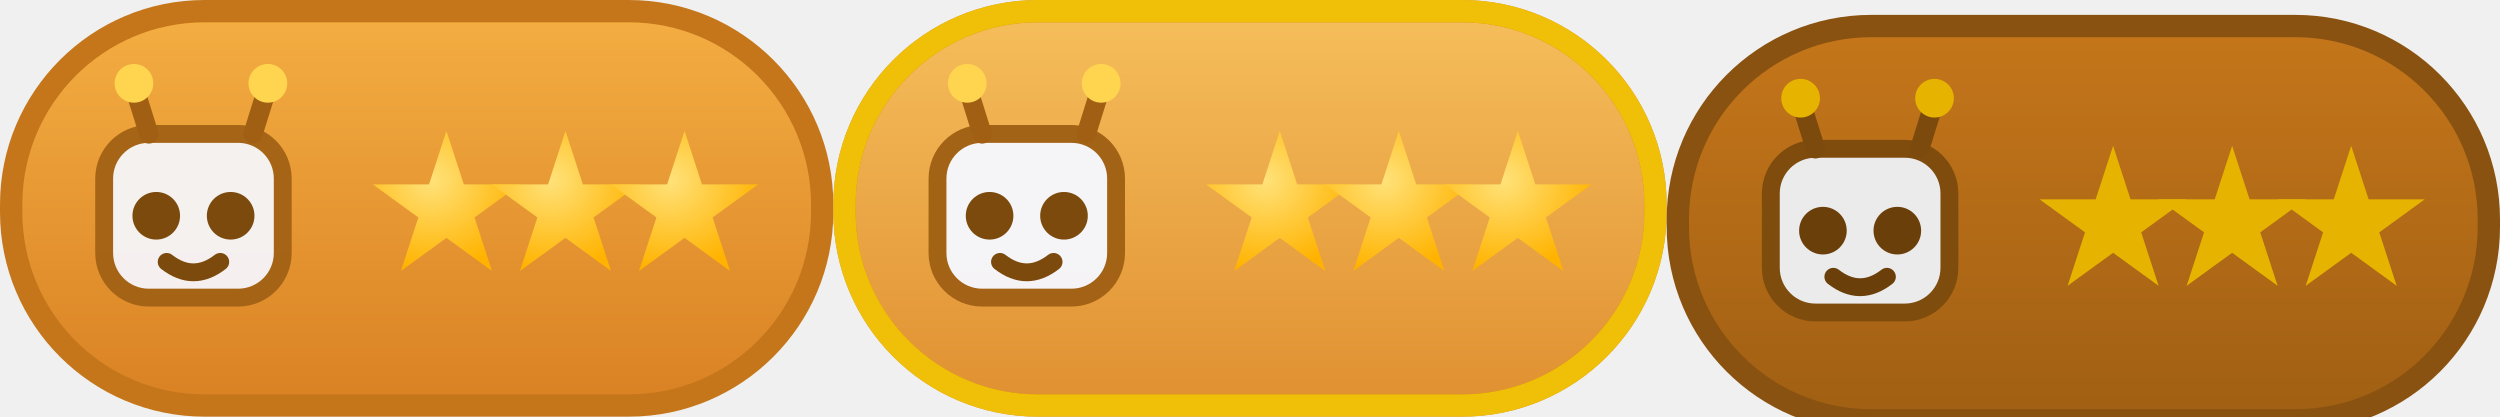
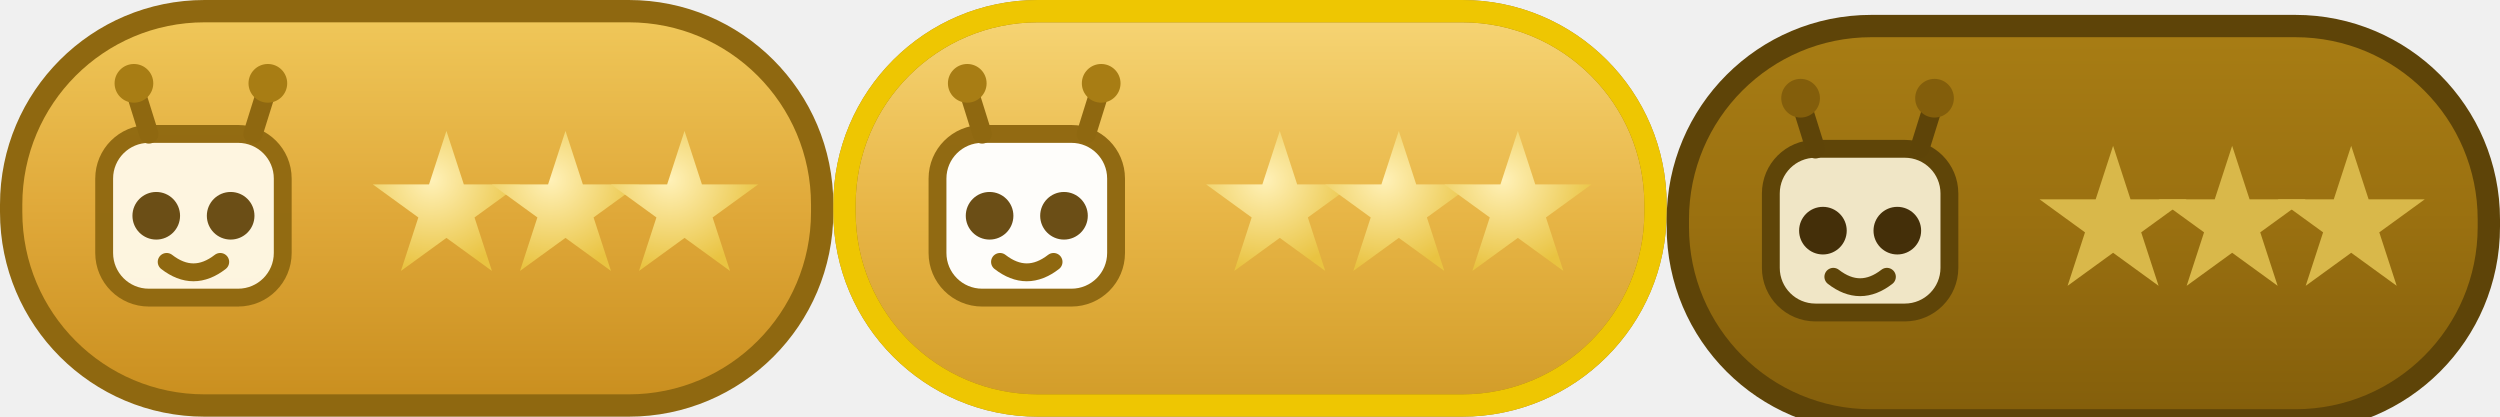
<svg xmlns="http://www.w3.org/2000/svg" width="168" height="28" viewBox="0 0 168 28">
  <defs>
    <linearGradient id="bgN" x1="0%" y1="0%" x2="0%" y2="100%">
-       <stop offset="0%" stop-color="#f4ae42" />
-       <stop offset="100%" stop-color="#d98124" />
+       <stop offset="0%" stop-color="#F0C85A" />
+       <stop offset="50%" stop-color="#E0A93A" />
+       <stop offset="100%" stop-color="#C98E1E" />
    </linearGradient>
    <linearGradient id="bgH" x1="0%" y1="0%" x2="0%" y2="100%">
-       <stop offset="0%" stop-color="#f6be5c" />
-       <stop offset="100%" stop-color="#e09031" />
+       <stop offset="0%" stop-color="#F6D575" />
+       <stop offset="50%" stop-color="#E8B647" />
+       <stop offset="100%" stop-color="#D29C28" />
    </linearGradient>
    <linearGradient id="bgP" x1="0%" y1="0%" x2="0%" y2="100%">
-       <stop offset="0%" stop-color="#c5761a" />
-       <stop offset="100%" stop-color="#a05f13" />
+       <stop offset="0%" stop-color="#A87D14" />
+       <stop offset="50%" stop-color="#9A7010" />
+       <stop offset="100%" stop-color="#835E0B" />
    </linearGradient>
    <radialGradient id="star" cx="40%" cy="35%" r="65%">
-       <stop offset="0%" stop-color="#ffe27a" />
-       <stop offset="100%" stop-color="#ffb300" />
+       <stop offset="0%" stop-color="#FFF1B8" />
+       <stop offset="100%" stop-color="#E9C341" />
    </radialGradient>
  </defs>
  <g>
-     <rect x="0.75" y="0.75" width="54.5" height="26.5" rx="13" fill="url(#bgN)" stroke="#c5761a" stroke-width="1.5" />
-     <rect x="7" y="9" width="12" height="11" rx="3" fill="#f6f8ff" opacity="0.92" stroke="#a05f13" stroke-width="1.2" />
-     <line x1="10" y1="9" x2="9" y2="5.8" stroke="#a05f13" stroke-width="1.3" stroke-linecap="round" />
-     <line x1="17" y1="9" x2="18" y2="5.8" stroke="#a05f13" stroke-width="1.3" stroke-linecap="round" />
-     <circle cx="9" cy="5.6" r="1.3" fill="#ffd54f" />
-     <circle cx="18" cy="5.6" r="1.3" fill="#ffd54f" />
-     <circle cx="10.5" cy="14.5" r="1.6" fill="#7c4a0d" />
-     <circle cx="15.5" cy="14.5" r="1.6" fill="#7c4a0d" />
-     <path d="M11.2,17.6 q1.8,1.4 3.6,0" stroke="#7c4a0d" stroke-width="1.2" fill="none" stroke-linecap="round" />
+     <rect x="0.75" y="0.75" width="54.5" height="26.5" rx="13" fill="url(#bgN)" stroke="#8F6810" stroke-width="1.5" />
+     <rect x="7" y="9" width="12" height="11" rx="3" fill="#FFF9E8" opacity="0.95" stroke="#8F6810" stroke-width="1.2" />
+     <line x1="10" y1="9" x2="9" y2="5.8" stroke="#8F6810" stroke-width="1.3" stroke-linecap="round" />
+     <line x1="17" y1="9" x2="18" y2="5.8" stroke="#8F6810" stroke-width="1.3" stroke-linecap="round" />
+     <circle cx="9" cy="5.6" r="1.3" fill="#A87D14" />
+     <circle cx="18" cy="5.6" r="1.3" fill="#A87D14" />
+     <circle cx="10.5" cy="14.5" r="1.6" fill="#6B4E16" />
+     <circle cx="15.5" cy="14.5" r="1.6" fill="#6B4E16" />
+     <path d="M11.2,17.6 q1.8,1.4 3.6,0" stroke="#8F6810" stroke-width="1.2" fill="none" stroke-linecap="round" />
    <g transform="translate(30,14) scale(5.2)">
      <path d="M0,-1 L0.225,-0.309 L0.951,-0.309 L0.363,0.118 L0.588,0.809 L0,0.382 L-0.588,0.809 L-0.363,0.118 L-0.951,-0.309 L-0.225,-0.309 Z" fill="url(#star)" />
    </g>
    <g transform="translate(38,14) scale(5.2)">
      <path d="M0,-1 L0.225,-0.309 L0.951,-0.309 L0.363,0.118 L0.588,0.809 L0,0.382 L-0.588,0.809 L-0.363,0.118 L-0.951,-0.309 L-0.225,-0.309 Z" fill="url(#star)" />
    </g>
    <g transform="translate(46,14) scale(5.2)">
      <path d="M0,-1 L0.225,-0.309 L0.951,-0.309 L0.363,0.118 L0.588,0.809 L0,0.382 L-0.588,0.809 L-0.363,0.118 L-0.951,-0.309 L-0.225,-0.309 Z" fill="url(#star)" />
    </g>
  </g>
  <g transform="translate(56,0)">
-     <rect x="0.75" y="0.75" width="54.5" height="26.5" rx="13" fill="url(#bgH)" stroke="#c5761a" stroke-width="1.5" />
-     <rect x="0.75" y="0.75" width="54.5" height="26.5" rx="13" fill="none" stroke="#ffd700" stroke-opacity="0.75" stroke-width="1.5" />
-     <rect x="7" y="9" width="12" height="11" rx="3" fill="#f6f8ff" opacity="0.95" stroke="#a05f13" stroke-width="1.2" />
-     <line x1="10" y1="9" x2="9" y2="5.8" stroke="#a05f13" stroke-width="1.3" stroke-linecap="round" />
-     <line x1="17" y1="9" x2="18" y2="5.8" stroke="#a05f13" stroke-width="1.3" stroke-linecap="round" />
-     <circle cx="9" cy="5.6" r="1.3" fill="#ffd54f" />
-     <circle cx="18" cy="5.6" r="1.3" fill="#ffd54f" />
-     <circle cx="10.5" cy="14.5" r="1.6" fill="#7c4a0d" />
-     <circle cx="15.5" cy="14.5" r="1.6" fill="#7c4a0d" />
-     <path d="M11.2,17.6 q1.8,1.4 3.6,0" stroke="#7c4a0d" stroke-width="1.2" fill="none" stroke-linecap="round" />
+     <rect x="0.75" y="0.75" width="54.5" height="26.5" rx="13" fill="url(#bgH)" stroke="#8F6810" stroke-width="1.5" />
+     <rect x="0.75" y="0.75" width="54.5" height="26.5" rx="13" fill="none" stroke="#FFD700" stroke-opacity="0.85" stroke-width="1.5" />
+     <rect x="7" y="9" width="12" height="11" rx="3" fill="#FFFFFF" opacity="0.97" stroke="#8F6810" stroke-width="1.2" />
+     <line x1="10" y1="9" x2="9" y2="5.8" stroke="#8F6810" stroke-width="1.3" stroke-linecap="round" />
+     <line x1="17" y1="9" x2="18" y2="5.8" stroke="#8F6810" stroke-width="1.3" stroke-linecap="round" />
+     <circle cx="9" cy="5.6" r="1.3" fill="#A87D14" />
+     <circle cx="18" cy="5.6" r="1.3" fill="#A87D14" />
+     <circle cx="10.5" cy="14.5" r="1.6" fill="#6B4E16" />
+     <circle cx="15.5" cy="14.5" r="1.6" fill="#6B4E16" />
+     <path d="M11.2,17.6 q1.8,1.4 3.6,0" stroke="#8F6810" stroke-width="1.2" fill="none" stroke-linecap="round" />
    <g transform="translate(30,14) scale(5.2)">
      <path d="M0,-1 L0.225,-0.309 L0.951,-0.309 L0.363,0.118 L0.588,0.809 L0,0.382 L-0.588,0.809 L-0.363,0.118 L-0.951,-0.309 L-0.225,-0.309 Z" fill="url(#star)" />
    </g>
    <g transform="translate(38,14) scale(5.2)">
      <path d="M0,-1 L0.225,-0.309 L0.951,-0.309 L0.363,0.118 L0.588,0.809 L0,0.382 L-0.588,0.809 L-0.363,0.118 L-0.951,-0.309 L-0.225,-0.309 Z" fill="url(#star)" />
    </g>
    <g transform="translate(46,14) scale(5.2)">
      <path d="M0,-1 L0.225,-0.309 L0.951,-0.309 L0.363,0.118 L0.588,0.809 L0,0.382 L-0.588,0.809 L-0.363,0.118 L-0.951,-0.309 L-0.225,-0.309 Z" fill="url(#star)" />
    </g>
  </g>
  <g transform="translate(112,1)">
-     <rect x="0.75" y="0.75" width="54.5" height="26.5" rx="13" fill="url(#bgP)" stroke="#8a5210" stroke-width="1.5" />
-     <rect x="7" y="9" width="12" height="11" rx="3" fill="#eef1f7" opacity="0.95" stroke="#7c4a0d" stroke-width="1.2" />
-     <line x1="10" y1="9" x2="9" y2="5.8" stroke="#7c4a0d" stroke-width="1.3" stroke-linecap="round" />
-     <line x1="17" y1="9" x2="18" y2="5.8" stroke="#7c4a0d" stroke-width="1.3" stroke-linecap="round" />
-     <circle cx="9" cy="5.6" r="1.3" fill="#e6b400" />
-     <circle cx="18" cy="5.6" r="1.3" fill="#e6b400" />
-     <circle cx="10.5" cy="14.5" r="1.6" fill="#6b3f0a" />
-     <circle cx="15.5" cy="14.5" r="1.6" fill="#6b3f0a" />
-     <path d="M11.2,17.6 q1.8,1.4 3.6,0" stroke="#6b3f0a" stroke-width="1.2" fill="none" stroke-linecap="round" />
+     <rect x="0.75" y="0.75" width="54.5" height="26.5" rx="13" fill="url(#bgP)" stroke="#5E4408" stroke-width="1.5" />
+     <rect x="7" y="9" width="12" height="11" rx="3" fill="#F3E9CC" opacity="0.97" stroke="#5E4408" stroke-width="1.2" />
+     <line x1="10" y1="9" x2="9" y2="5.8" stroke="#5E4408" stroke-width="1.3" stroke-linecap="round" />
+     <line x1="17" y1="9" x2="18" y2="5.8" stroke="#5E4408" stroke-width="1.3" stroke-linecap="round" />
+     <circle cx="9" cy="5.6" r="1.3" fill="#835E0B" />
+     <circle cx="18" cy="5.6" r="1.3" fill="#835E0B" />
+     <circle cx="10.5" cy="14.5" r="1.6" fill="#442F09" />
+     <circle cx="15.5" cy="14.5" r="1.6" fill="#442F09" />
+     <path d="M11.2,17.6 q1.8,1.4 3.6,0" stroke="#5E4408" stroke-width="1.2" fill="none" stroke-linecap="round" />
    <g transform="translate(30,14) scale(5.2)">
-       <path d="M0,-1 L0.225,-0.309 L0.951,-0.309 L0.363,0.118 L0.588,0.809 L0,0.382 L-0.588,0.809 L-0.363,0.118 L-0.951,-0.309 L-0.225,-0.309 Z" fill="#e6b400" />
+       <path d="M0,-1 L0.225,-0.309 L0.951,-0.309 L0.363,0.118 L0.588,0.809 L0,0.382 L-0.588,0.809 L-0.363,0.118 L-0.951,-0.309 L-0.225,-0.309 Z" fill="#D9B84A" />
    </g>
    <g transform="translate(38,14) scale(5.2)">
-       <path d="M0,-1 L0.225,-0.309 L0.951,-0.309 L0.363,0.118 L0.588,0.809 L0,0.382 L-0.588,0.809 L-0.363,0.118 L-0.951,-0.309 L-0.225,-0.309 Z" fill="#e6b400" />
+       <path d="M0,-1 L0.225,-0.309 L0.951,-0.309 L0.363,0.118 L0.588,0.809 L0,0.382 L-0.588,0.809 L-0.363,0.118 L-0.951,-0.309 L-0.225,-0.309 Z" fill="#D9B84A" />
    </g>
    <g transform="translate(46,14) scale(5.2)">
-       <path d="M0,-1 L0.225,-0.309 L0.951,-0.309 L0.363,0.118 L0.588,0.809 L0,0.382 L-0.588,0.809 L-0.363,0.118 L-0.951,-0.309 L-0.225,-0.309 Z" fill="#e6b400" />
+       <path d="M0,-1 L0.225,-0.309 L0.951,-0.309 L0.363,0.118 L0.588,0.809 L0,0.382 L-0.588,0.809 L-0.363,0.118 L-0.951,-0.309 L-0.225,-0.309 Z" fill="#D9B84A" />
    </g>
  </g>
</svg>
